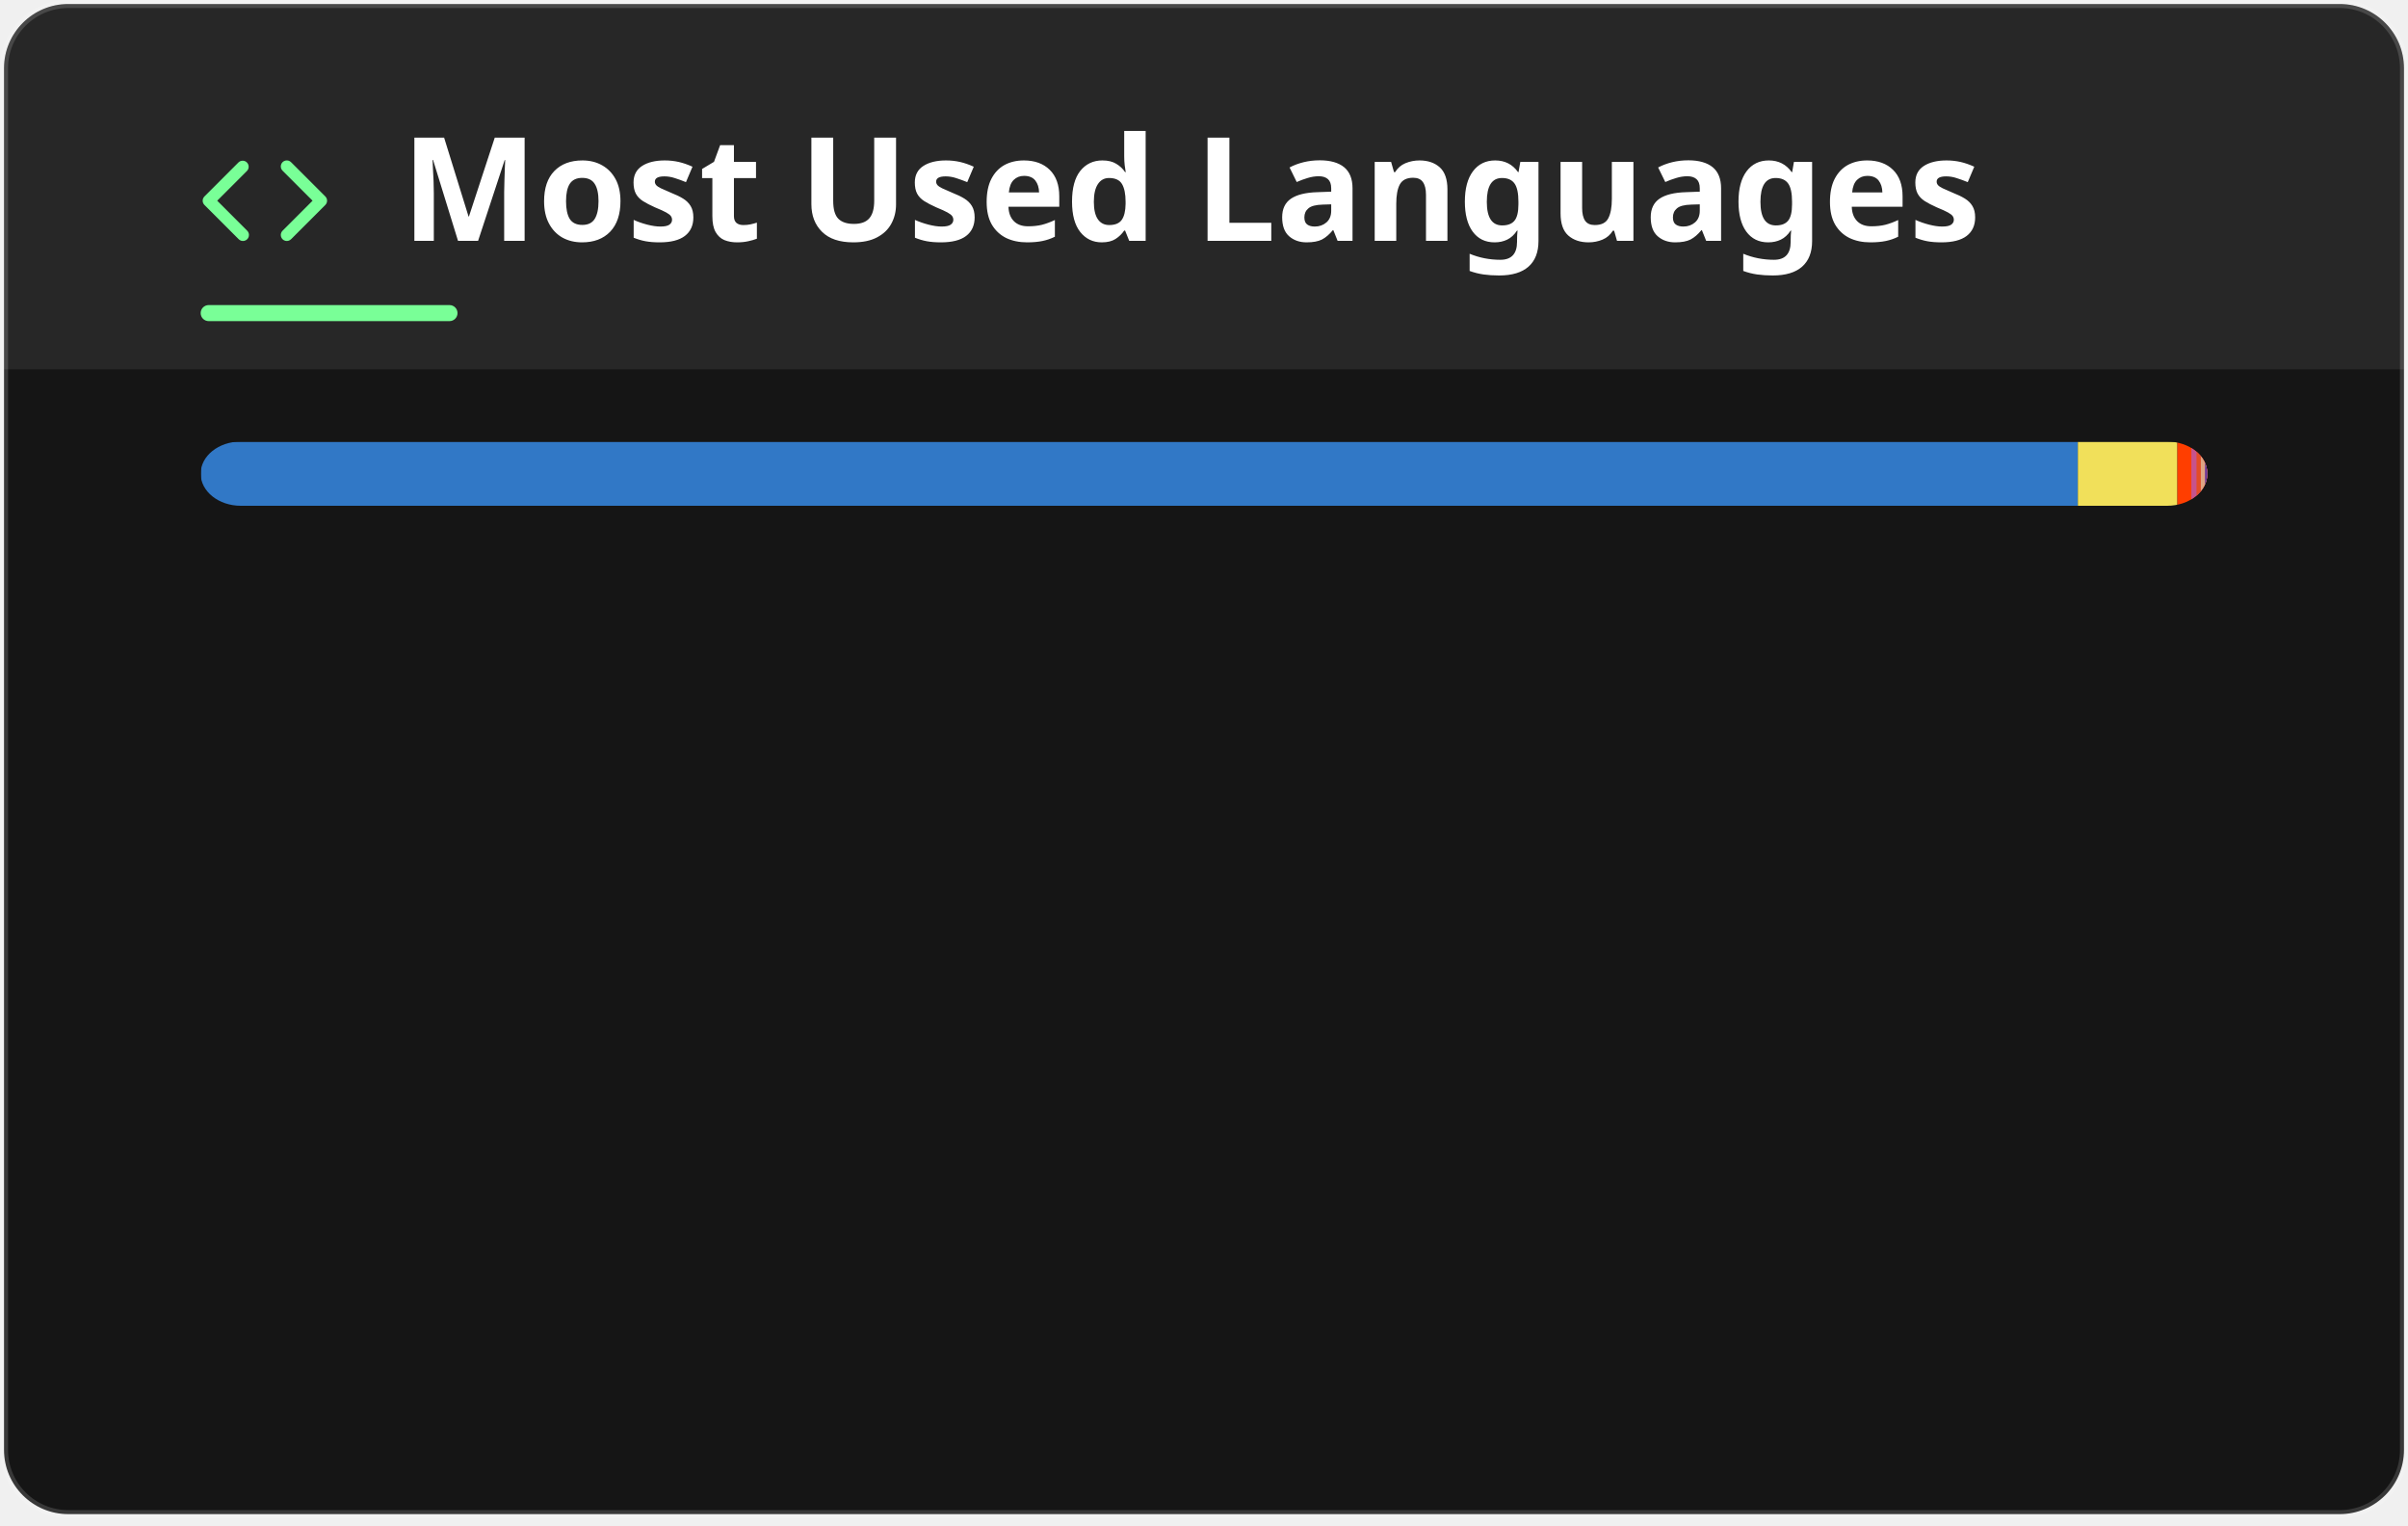
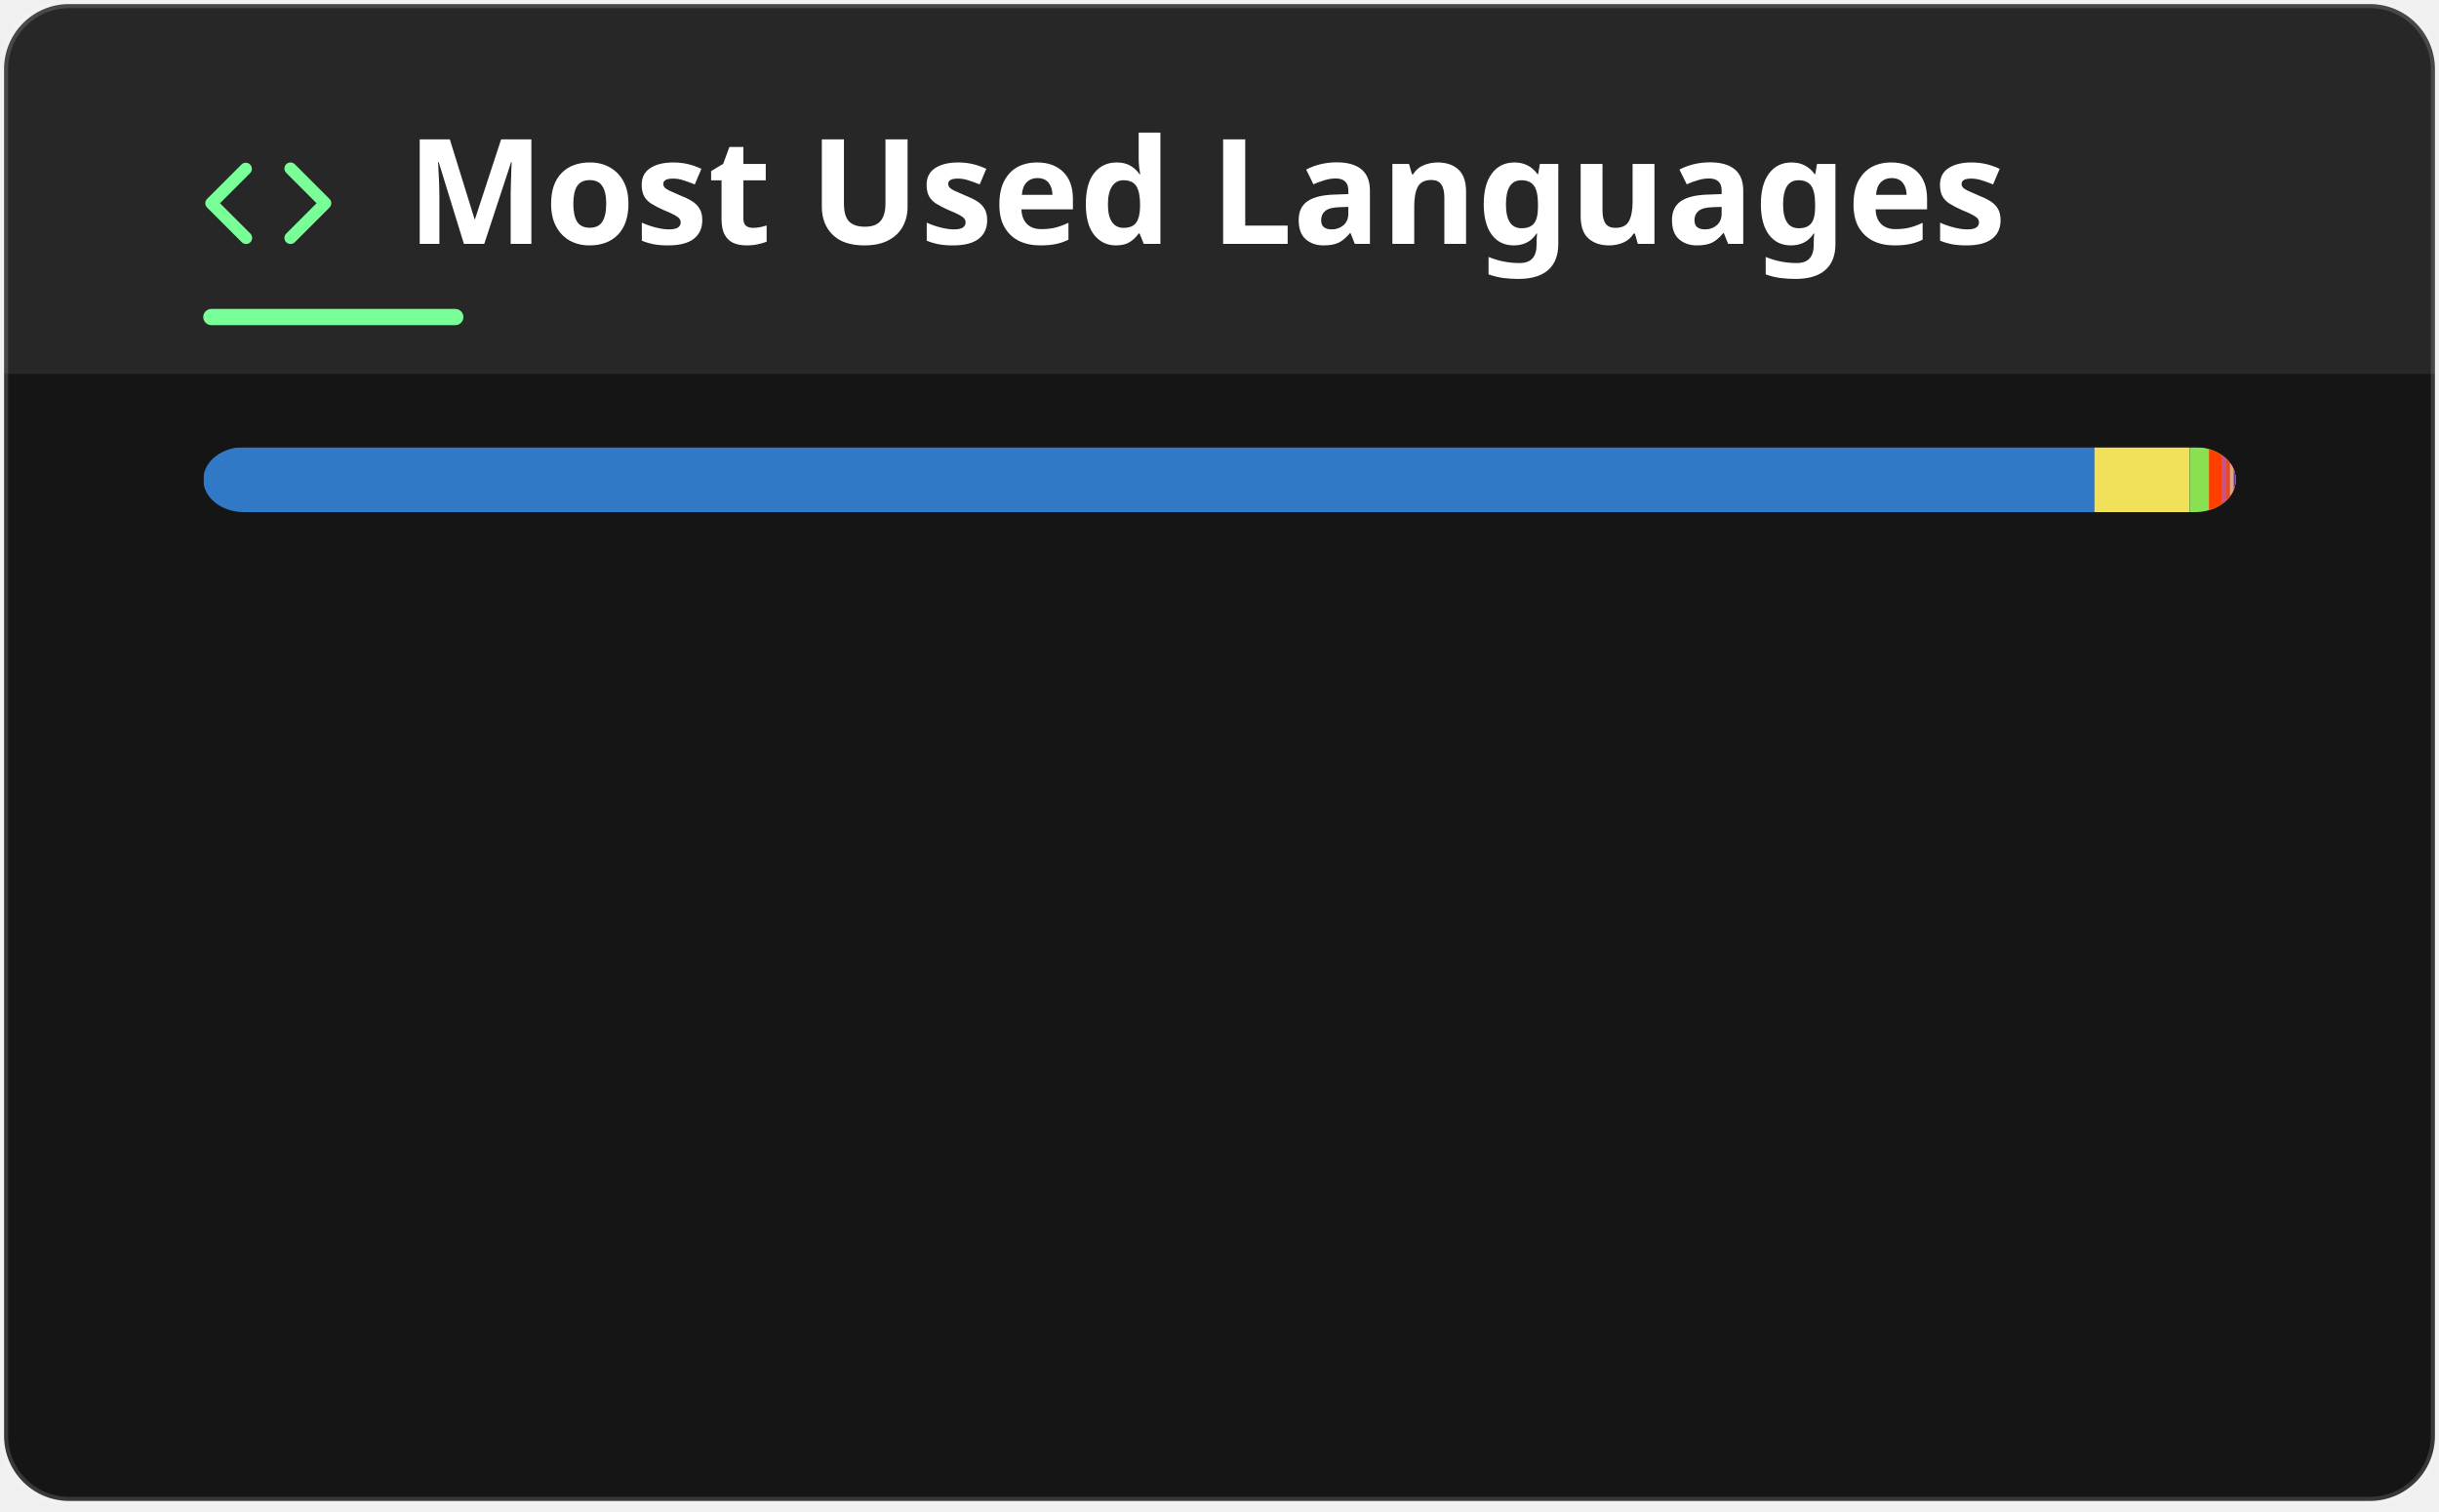
- <svg xmlns="http://www.w3.org/2000/svg" width="300" height="190" viewBox="0 0 300 190" fill="none" role="img" aria-labelledby="title-id desc-id">
+ <svg xmlns="http://www.w3.org/2000/svg" width="300" height="186" viewBox="0 0 300 186" fill="none" role="img" aria-labelledby="title-id desc-id">
  <style>
    .header {
      font: 600 18px 'Segoe UI', Ubuntu, "Helvetica Neue", Sans-Serif;
      fill: #fff;
      animation: fadeInAnimation 0.8s ease-in-out forwards;
    }
    /* The icon reads against the title rather than with it, so it keeps its own color. */
    .title-icon {
      fill: #79ff97;
      animation: fadeInAnimation 0.8s ease-in-out forwards;
    }
    .title-accent {
      fill: #79ff97;
      animation: fadeInAnimation 0.8s ease-in-out forwards;
    }
    .title-band {
      fill: #fff;
      opacity: 0.08;
    }
    @supports(-moz-appearance: auto) {
      /* Selector detects Firefox */
      .header {
        font-size: 15.5px;
      }
    }
    @keyframes slideInAnimation {
      from {
        width: 0;
      }
      to {
        width: calc(100%-100px);
      }
    }
    @keyframes growWidthAnimation {
      from {
        width: 0;
      }
      to {
        width: 100%;
      }
    }
    .stat {
      font: 400 14px 'Segoe UI', Ubuntu, "Helvetica Neue", Sans-Serif;
      fill: #9f9f9f;
    }
    @supports(-moz-appearance: auto) {
      /* Selector detects Firefox */
      .stat {
        font-size: 12px;
      }
    }
    .bold {
      font-weight: 600;
    }
    .lang-name {
      font: 400 11px 'Segoe UI', Ubuntu, "Helvetica Neue", Sans-Serif;
      fill: #9f9f9f;
    }
    .stagger {
      opacity: 0;
      animation: fadeInAnimation 0.3s ease-in-out forwards;
    }
    #rect-mask rect {
      animation: slideInAnimation 1s ease-in-out forwards;
    }
    .lang-progress {
      animation: growWidthAnimation 0.6s ease-in-out forwards;
    }
    .progress-background {
      fill: #ddd;
    }
    /* Animations */
    @keyframes scaleInAnimation {
      from {
        transform: translate(-5px, 5px) scale(0);
      }
      to {
        transform: translate(-5px, 5px) scale(1);
      }
    }
    @keyframes fadeInAnimation {
      from {
        opacity: 0;
      }
      to {
        opacity: 1;
      }
    }
    @media (prefers-reduced-motion: reduce) {
      * {
        animation-duration: 0s !important;
        animation-delay: 0s !important;
      }
    }
  </style>
  <rect data-testid="card-bg" class="card-bg" x="0.5" y="0.5" rx="8" height="99%" stroke="#ffffff26" width="299" fill="#151515" stroke-opacity="1" />
  <path data-testid="title-band" class="title-band" d="M0.5 8.5a8 8 0 0 1 8 -8h283a8 8 0 0 1 8 8v37.5h-299z" />
  <g data-testid="card-title" transform="translate(25, 30)">
    <g>
      <svg class="title-icon" x="0" y="-13" viewBox="0 0 16 16" version="1.1" width="16" height="16">
        <path d="M4.72 3.22a.75.75 0 0 1 1.06 1.06L2.06 8l3.72 3.72a.75.75 0 1 1-1.06 1.06L.47 8.53a.75.75 0 0 1 0-1.06Zm6.56 0a.75.75 0 1 0-1.06 1.06L13.94 8l-3.72 3.72a.75.75 0 1 0 1.06 1.06l4.25-4.25a.75.75 0 0 0 0-1.06Z" />
      </svg>
    </g>
    <g transform="translate(25, 0)">
      <text x="0" y="0" class="header" data-testid="header">Most Used Languages</text>
    </g>
    <rect data-testid="title-accent" class="title-accent" x="0" y="8" width="32" height="2" rx="1" />
  </g>
  <g data-testid="main-card-body" transform="translate(0, 55)">
    <svg data-testid="lang-items" x="25">
      <mask id="rect-mask">
        <rect x="0" y="0" width="250" height="8" fill="white" rx="5" />
      </mask>
-       <rect mask="url(#rect-mask)" data-testid="lang-progress" x="0" y="0" width="233.87" height="8" fill="#3178c6" />
-       <rect mask="url(#rect-mask)" data-testid="lang-progress" x="233.87" y="0" width="12.4" height="8" fill="#f1e05a" />
-       <rect mask="url(#rect-mask)" data-testid="lang-progress" x="246.27" y="0" width="11.74" height="8" fill="#ff3e00" />
-       <rect mask="url(#rect-mask)" data-testid="lang-progress" x="248.01" y="0" width="10.64" height="8" fill="#c6538c" />
-       <rect mask="url(#rect-mask)" data-testid="lang-progress" x="248.65" y="0" width="10.54" height="8" fill="#e34c26" />
-       <rect mask="url(#rect-mask)" data-testid="lang-progress" x="249.19" y="0" width="10.52" height="8" fill="#dea584" />
-       <rect mask="url(#rect-mask)" data-testid="lang-progress" x="249.71" y="0" width="10.29" height="8" fill="#663399" />
+       <rect mask="url(#rect-mask)" data-testid="lang-progress" x="0" y="0" width="232.61" height="8" fill="#3178c6" />
+       <rect mask="url(#rect-mask)" data-testid="lang-progress" x="232.61" y="0" width="11.72" height="8" fill="#f1e05a" />
+       <rect mask="url(#rect-mask)" data-testid="lang-progress" x="244.33" y="0" width="12.38" height="8" fill="#89e051" />
+       <rect mask="url(#rect-mask)" data-testid="lang-progress" x="246.71" y="0" width="11.54" height="8" fill="#ff3e00" />
+       <rect mask="url(#rect-mask)" data-testid="lang-progress" x="248.25" y="0" width="10.57" height="8" fill="#c6538c" />
+       <rect mask="url(#rect-mask)" data-testid="lang-progress" x="248.82" y="0" width="10.47" height="8" fill="#e34c26" />
+       <rect mask="url(#rect-mask)" data-testid="lang-progress" x="249.29" y="0" width="10.46" height="8" fill="#dea584" />
+       <rect mask="url(#rect-mask)" data-testid="lang-progress" x="249.75" y="0" width="10.25" height="8" fill="#663399" />
      <g transform="translate(0, 25)">
        <g>
          <g>
            <g class="stagger" style="animation-delay: 450ms">
              <circle cx="5" cy="6" r="5" fill="#3178c6" />
-               <text data-testid="lang-name" x="15" y="10" class="lang-name">TypeScript 93.55%</text>
+               <text data-testid="lang-name" x="15" y="10" class="lang-name">TypeScript 93.04%</text>
            </g>
          </g>
          <g transform="translate(0, 25)">
            <g class="stagger" style="animation-delay: 600ms">
              <circle cx="5" cy="6" r="5" fill="#f1e05a" />
-               <text data-testid="lang-name" x="15" y="10" class="lang-name">JavaScript 4.96%</text>
+               <text data-testid="lang-name" x="15" y="10" class="lang-name">JavaScript 4.69%</text>
            </g>
          </g>
          <g transform="translate(0, 50)">
            <g class="stagger" style="animation-delay: 750ms">
-               <circle cx="5" cy="6" r="5" fill="#ff3e00" />
-               <text data-testid="lang-name" x="15" y="10" class="lang-name">Svelte 0.70%</text>
+               <circle cx="5" cy="6" r="5" fill="#89e051" />
+               <text data-testid="lang-name" x="15" y="10" class="lang-name">Shell 0.95%</text>
            </g>
          </g>
          <g transform="translate(0, 75)">
            <g class="stagger" style="animation-delay: 900ms">
-               <circle cx="5" cy="6" r="5" fill="#c6538c" />
-               <text data-testid="lang-name" x="15" y="10" class="lang-name">SCSS 0.26%</text>
+               <circle cx="5" cy="6" r="5" fill="#ff3e00" />
+               <text data-testid="lang-name" x="15" y="10" class="lang-name">Svelte 0.62%</text>
            </g>
          </g>
        </g>
        <g transform="translate(150, 0)">
          <g>
            <g class="stagger" style="animation-delay: 450ms">
-               <circle cx="5" cy="6" r="5" fill="#e34c26" />
-               <text data-testid="lang-name" x="15" y="10" class="lang-name">HTML 0.21%</text>
+               <circle cx="5" cy="6" r="5" fill="#c6538c" />
+               <text data-testid="lang-name" x="15" y="10" class="lang-name">SCSS 0.23%</text>
            </g>
          </g>
          <g transform="translate(0, 25)">
            <g class="stagger" style="animation-delay: 600ms">
-               <circle cx="5" cy="6" r="5" fill="#dea584" />
-               <text data-testid="lang-name" x="15" y="10" class="lang-name">Rust 0.21%</text>
+               <circle cx="5" cy="6" r="5" fill="#e34c26" />
+               <text data-testid="lang-name" x="15" y="10" class="lang-name">HTML 0.19%</text>
            </g>
          </g>
          <g transform="translate(0, 50)">
            <g class="stagger" style="animation-delay: 750ms">
+               <circle cx="5" cy="6" r="5" fill="#dea584" />
+               <text data-testid="lang-name" x="15" y="10" class="lang-name">Rust 0.18%</text>
+             </g>
+           </g>
+           <g transform="translate(0, 75)">
+             <g class="stagger" style="animation-delay: 900ms">
              <circle cx="5" cy="6" r="5" fill="#663399" />
-               <text data-testid="lang-name" x="15" y="10" class="lang-name">CSS 0.11%</text>
+               <text data-testid="lang-name" x="15" y="10" class="lang-name">CSS 0.10%</text>
            </g>
          </g>
        </g>
      </g>
    </svg>
  </g>
</svg>
